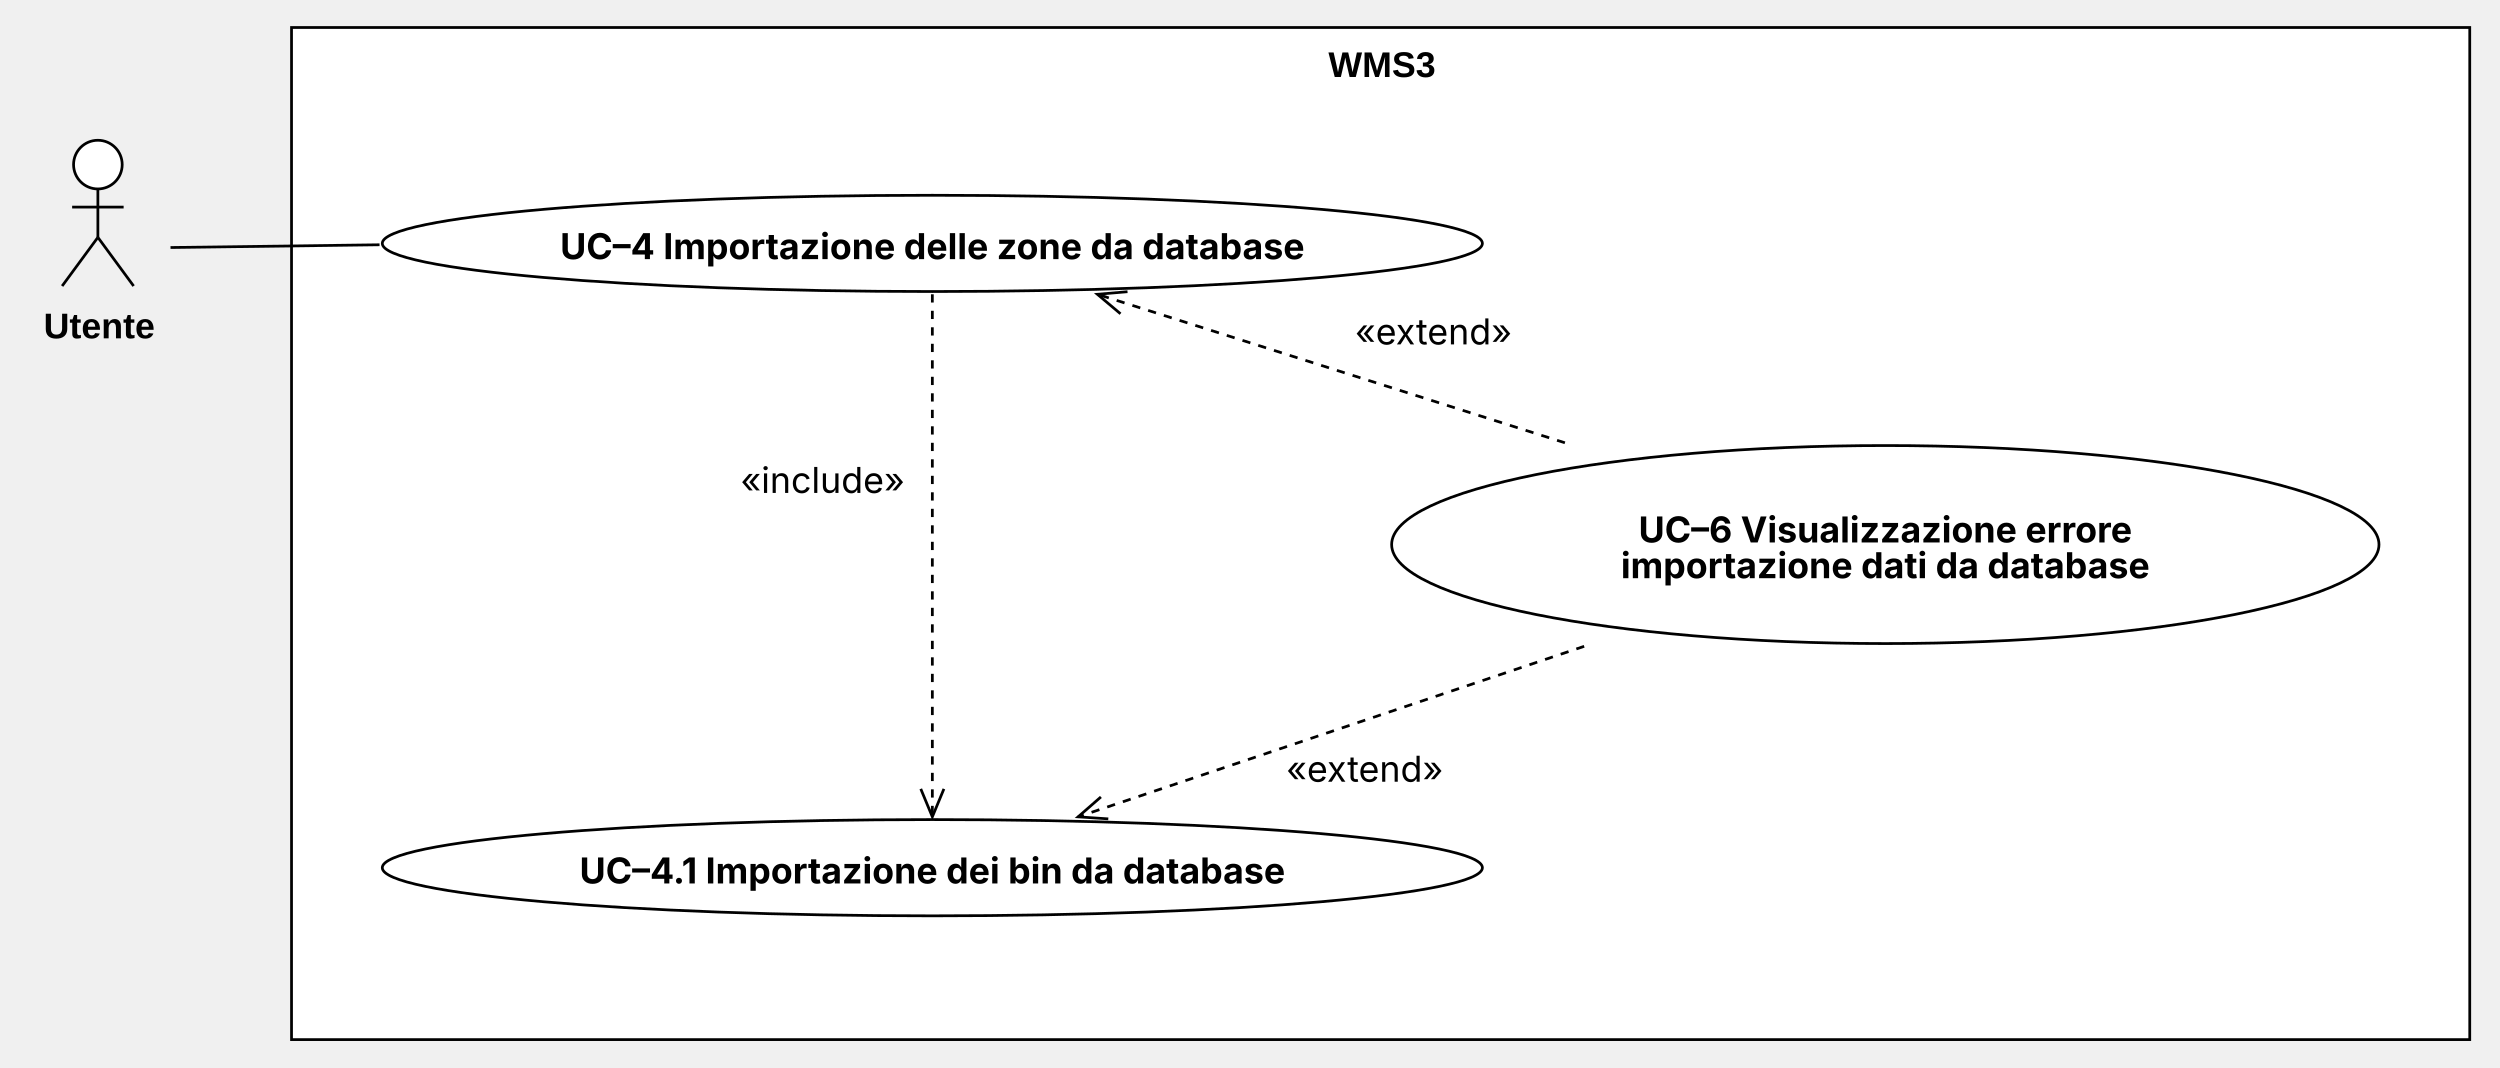
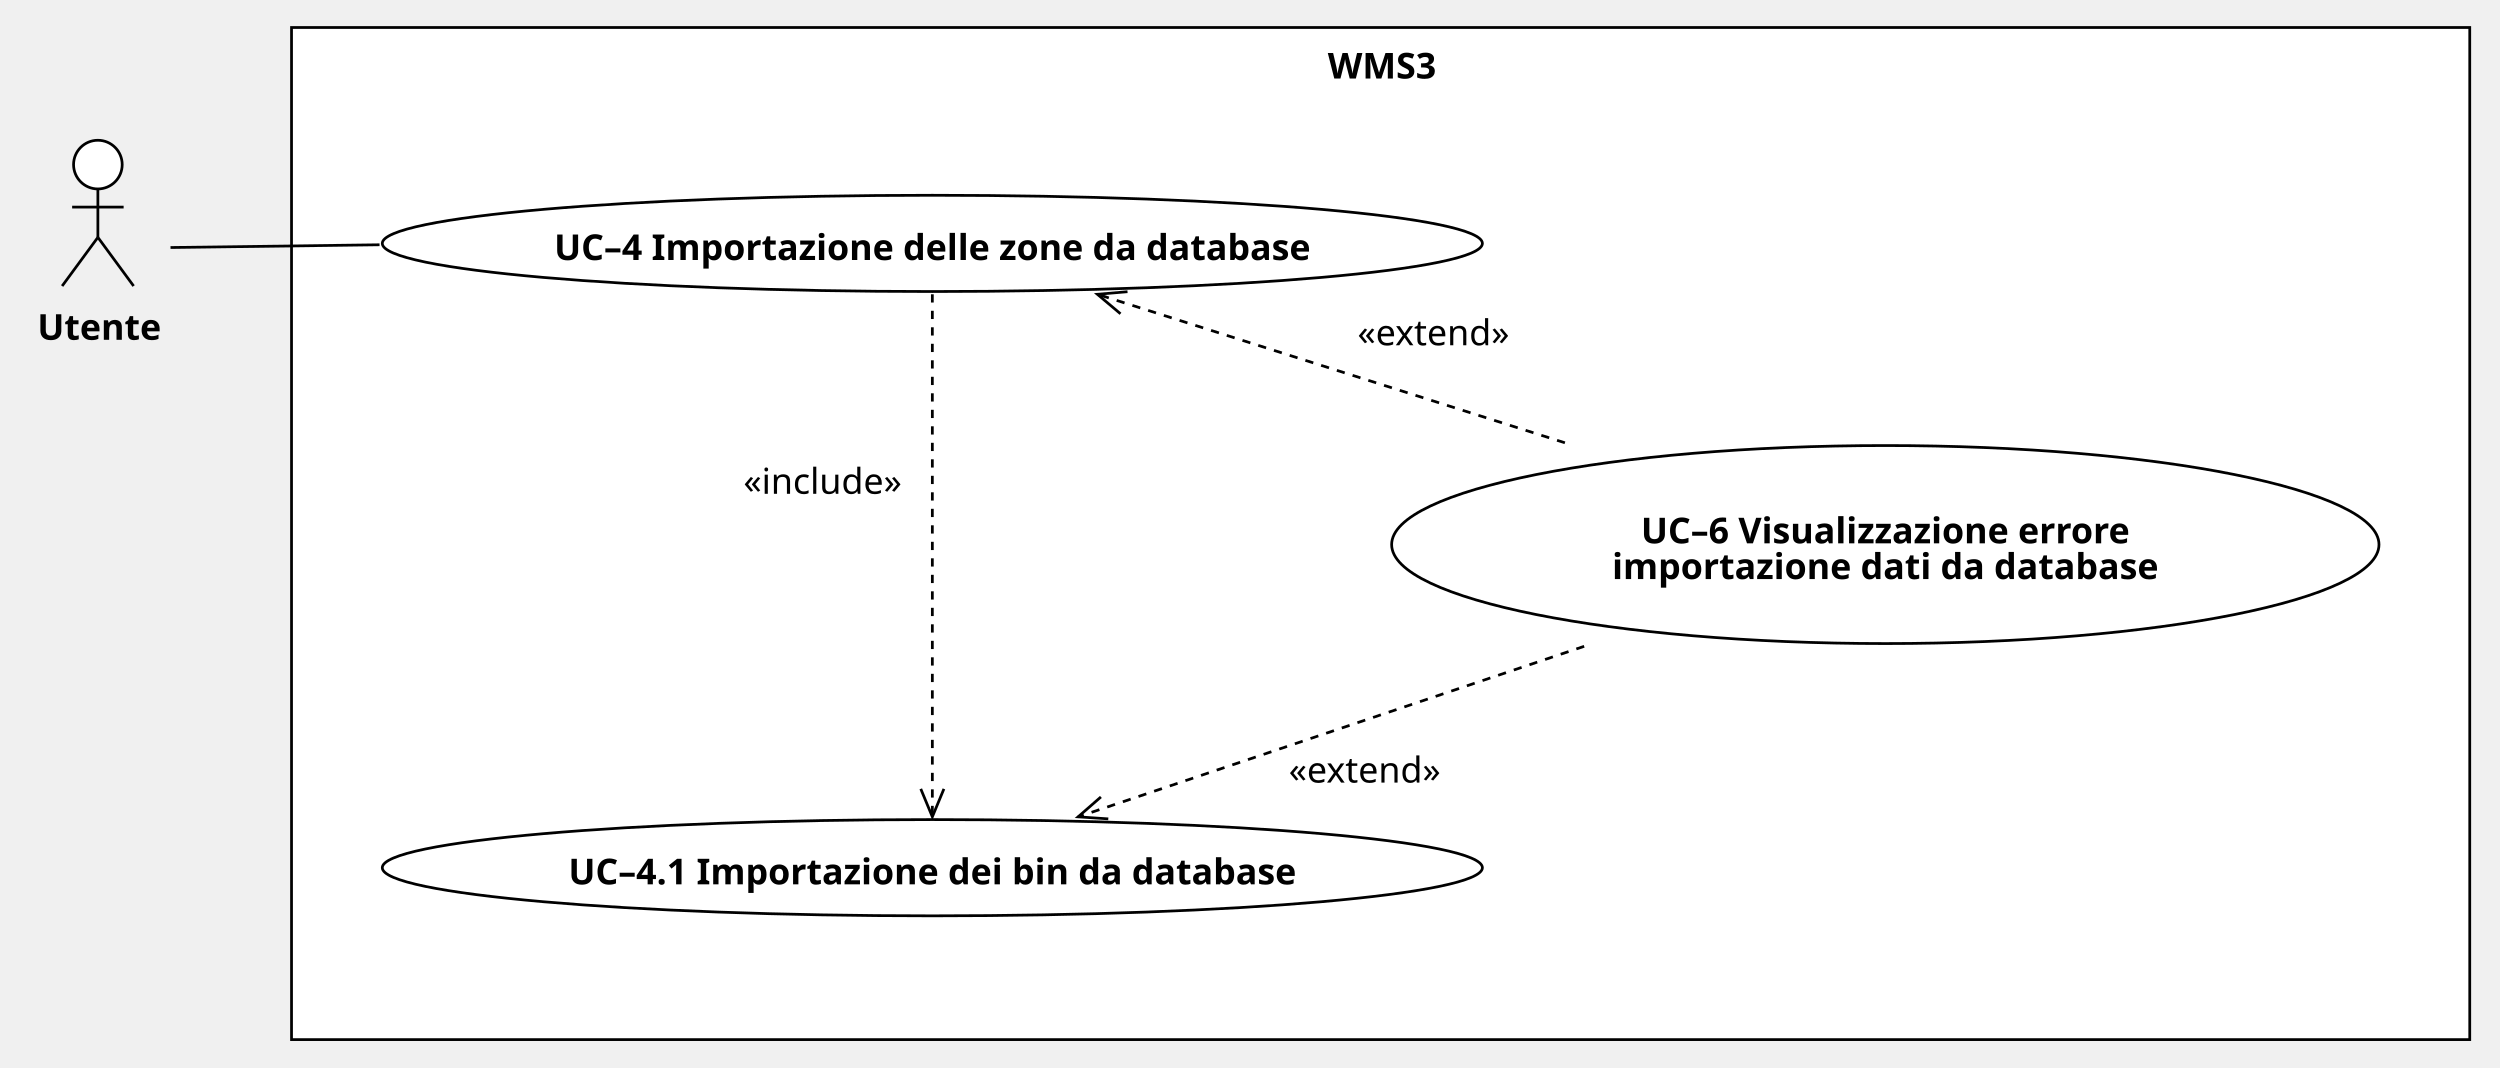
<svg xmlns="http://www.w3.org/2000/svg" version="1.1" width="909" height="388">
  <defs />
  <g>
    <g>
      <rect fill="#ffffff" stroke="none" x="120" y="48" width="792" height="368" transform="matrix(1 0 0 1 -14 -38)" />
    </g>
    <g>
      <path fill="none" stroke="#000000" paint-order="fill stroke markers" d=" M 106 10 L 898 10 L 898 378 L 106 378 L 106 10 Z Z" stroke-miterlimit="10" stroke-dasharray="" />
    </g>
    <g>
      <g>
        <path fill="none" stroke="none" />
-         <text fill="#000000" stroke="none" font-family="Arial" font-size="13px" font-style="normal" font-weight="bold" text-decoration="undefined" x="516.5" y="61.5" text-anchor="middle" dominant-baseline="central" transform="matrix(1 0 0 1 -14 -38)">WMS3</text>
+         <text fill="#000000" stroke="none" font-family="currentFont" font-size="13px" font-style="normal" font-weight="bold" text-decoration="undefined" x="516.5" y="61.5" text-anchor="middle" dominant-baseline="central" transform="matrix(1 0 0 1 -14 -38)">WMS3</text>
      </g>
    </g>
    <g>
      <path fill="#ffffff" stroke="none" paint-order="stroke fill markers" d=" M 26.749 59.85 C 26.749 54.962 30.706 51 35.589 51 C 40.471 51 44.429 54.962 44.429 59.85 C 44.429 64.738 40.471 68.7 35.589 68.7 C 30.706 68.7 26.749 64.738 26.749 59.85 Z" />
    </g>
    <g>
      <path fill="none" stroke="#000000" paint-order="fill stroke markers" d=" M 26.749 59.85 C 26.749 54.962 30.706 51 35.589 51 C 40.471 51 44.429 54.962 44.429 59.85 C 44.429 64.738 40.471 68.7 35.589 68.7 C 30.706 68.7 26.749 64.738 26.749 59.85 Z" stroke-miterlimit="10" stroke-dasharray="" />
    </g>
    <g>
      <path fill="none" stroke="#000000" paint-order="fill stroke markers" d=" M 35.589 68.7 L 35.589 86.3" stroke-miterlimit="10" stroke-dasharray="" />
    </g>
    <g>
      <path fill="none" stroke="#000000" paint-order="fill stroke markers" d=" M 26.229 75.3 L 44.949 75.3" stroke-miterlimit="10" stroke-dasharray="" />
    </g>
    <g>
      <path fill="none" stroke="#000000" paint-order="fill stroke markers" d=" M 35.589 86.3 L 22.589 104" stroke-miterlimit="10" stroke-dasharray="" />
    </g>
    <g>
      <path fill="none" stroke="#000000" paint-order="fill stroke markers" d=" M 35.589 86.3 L 48.589 104" stroke-miterlimit="10" stroke-dasharray="" />
    </g>
    <g>
      <g>
        <path fill="none" stroke="none" />
-         <text fill="#000000" stroke="none" font-family="Arial" font-size="13px" font-style="normal" font-weight="bold" text-decoration="undefined" x="50.089" y="156.5" text-anchor="middle" dominant-baseline="central" transform="matrix(1 0 0 1 -14 -38)">Utente</text>
+         <text fill="#000000" stroke="none" font-family="currentFont" font-size="13px" font-style="normal" font-weight="bold" text-decoration="undefined" x="50.089" y="156.5" text-anchor="middle" dominant-baseline="central" transform="matrix(1 0 0 1 -14 -38)">Utente</text>
      </g>
    </g>
    <g>
      <path fill="#FFFFFF" stroke="none" paint-order="stroke fill markers" d=" M 139 88.5 C 139 78.835 228.543 71 339 71 C 449.457 71 539 78.835 539 88.5 C 539 98.165 449.457 106 339 106 C 228.543 106 139 98.165 139 88.5 Z" />
    </g>
    <g>
      <path fill="none" stroke="#000000" paint-order="fill stroke markers" d=" M 139 88.5 C 139 78.835 228.543 71 339 71 C 449.457 71 539 78.835 539 88.5 C 539 98.165 449.457 106 339 106 C 228.543 106 139 98.165 139 88.5 Z" stroke-miterlimit="10" stroke-dasharray="" />
    </g>
    <g>
      <g>
        <path fill="none" stroke="none" />
-         <text fill="#000000" stroke="none" font-family="Inter" font-size="13px" font-style="normal" font-weight="bold" text-decoration="undefined" x="353" y="127.5" text-anchor="middle" dominant-baseline="central" transform="matrix(1 0 0 1 -14 -38)">UC–4 Importazione delle zone da database</text>
+         <text fill="#000000" stroke="none" font-family="currentFont" font-size="13px" font-style="normal" font-weight="bold" text-decoration="undefined" x="353" y="127.5" text-anchor="middle" dominant-baseline="central" transform="matrix(1 0 0 1 -14 -38)">UC–4 Importazione delle zone da database</text>
      </g>
    </g>
    <g>
      <path fill="#FFFFFF" stroke="none" paint-order="stroke fill markers" d=" M 506 198 C 506 178.118 586.365 162 685.5 162 C 784.635 162 865 178.118 865 198 C 865 217.882 784.635 234 685.5 234 C 586.365 234 506 217.882 506 198 Z" />
    </g>
    <g>
      <path fill="none" stroke="#000000" paint-order="fill stroke markers" d=" M 506 198 C 506 178.118 586.365 162 685.5 162 C 784.635 162 865 178.118 865 198 C 865 217.882 784.635 234 685.5 234 C 586.365 234 506 217.882 506 198 Z" stroke-miterlimit="10" stroke-dasharray="" />
    </g>
    <g>
      <g>
        <path fill="none" stroke="none" />
-         <text fill="#000000" stroke="none" font-family="Inter" font-size="13px" font-style="normal" font-weight="bold" text-decoration="undefined" x="699.5" y="230.5" text-anchor="middle" dominant-baseline="central" transform="matrix(1 0 0 1 -14 -38)">UC–6 Visualizzazione errore</text>
-         <text fill="#000000" stroke="none" font-family="Inter" font-size="13px" font-style="normal" font-weight="bold" text-decoration="undefined" x="699.5" y="243.5" text-anchor="middle" dominant-baseline="central" transform="matrix(1 0 0 1 -14 -38)">importazione dati da database</text>
+         <text fill="#000000" stroke="none" font-family="currentFont" font-size="13px" font-style="normal" font-weight="bold" text-decoration="undefined" x="699.5" y="230.5" text-anchor="middle" dominant-baseline="central" transform="matrix(1 0 0 1 -14 -38)">UC–6 Visualizzazione errore</text>
+         <text fill="#000000" stroke="none" font-family="currentFont" font-size="13px" font-style="normal" font-weight="bold" text-decoration="undefined" x="699.5" y="243.5" text-anchor="middle" dominant-baseline="central" transform="matrix(1 0 0 1 -14 -38)">importazione dati da database</text>
      </g>
    </g>
    <g>
      <path fill="#FFFFFF" stroke="none" paint-order="stroke fill markers" d=" M 139 315.5 C 139 305.835 228.543 298 339 298 C 449.457 298 539 305.835 539 315.5 C 539 325.165 449.457 333 339 333 C 228.543 333 139 325.165 139 315.5 Z" />
    </g>
    <g>
      <path fill="none" stroke="#000000" paint-order="fill stroke markers" d=" M 139 315.5 C 139 305.835 228.543 298 339 298 C 449.457 298 539 305.835 539 315.5 C 539 325.165 449.457 333 339 333 C 228.543 333 139 325.165 139 315.5 Z" stroke-miterlimit="10" stroke-dasharray="" />
    </g>
    <g>
      <g>
        <path fill="none" stroke="none" />
-         <text fill="#000000" stroke="none" font-family="Inter" font-size="13px" font-style="normal" font-weight="bold" text-decoration="undefined" x="353" y="354.5" text-anchor="middle" dominant-baseline="central" transform="matrix(1 0 0 1 -14 -38)">UC–4.1 Importazione dei bin da database</text>
+         <text fill="#000000" stroke="none" font-family="currentFont" font-size="13px" font-style="normal" font-weight="bold" text-decoration="undefined" x="353" y="354.5" text-anchor="middle" dominant-baseline="central" transform="matrix(1 0 0 1 -14 -38)">UC–4.1 Importazione dei bin da database</text>
      </g>
    </g>
    <g>
      <path fill="none" stroke="#000000" paint-order="fill stroke markers" d=" M 569 161 L 399 107" stroke-miterlimit="10" stroke-dasharray="3" />
    </g>
    <g>
      <path fill="none" stroke="#000000" paint-order="fill stroke markers" d=" M 409.96 106.065 L 399 107 L 407.411 114.089" stroke-miterlimit="10" stroke-dasharray="" />
    </g>
    <g>
      <rect fill="#FFFFFF" stroke="none" x="504" y="152" width="62.4" height="13" transform="matrix(1 0 0 1 -14 -38)" />
    </g>
    <g>
      <g>
        <path fill="none" stroke="none" />
-         <text fill="#000000" stroke="none" font-family="Inter" font-size="13px" font-style="normal" font-weight="normal" text-decoration="undefined" x="535.2" y="158.5" text-anchor="middle" dominant-baseline="central" transform="matrix(1 0 0 1 -14 -38)">«extend»</text>
+         <text fill="#000000" stroke="none" font-family="currentFont" font-size="13px" font-style="normal" font-weight="normal" text-decoration="undefined" x="535.2" y="158.5" text-anchor="middle" dominant-baseline="central" transform="matrix(1 0 0 1 -14 -38)">«extend»</text>
      </g>
    </g>
    <g>
      <path fill="none" stroke="#000000" paint-order="fill stroke markers" d=" M 339 107 L 339 297" stroke-miterlimit="10" stroke-dasharray="3" />
    </g>
    <g>
      <path fill="none" stroke="#000000" paint-order="fill stroke markers" d=" M 334.79 286.837 L 339 297 L 343.21 286.837" stroke-miterlimit="10" stroke-dasharray="" />
    </g>
    <g>
      <rect fill="#FFFFFF" stroke="none" x="278" y="206" width="70.2" height="13" transform="matrix(1 0 0 1 -14 -38)" />
    </g>
    <g>
      <g>
        <path fill="none" stroke="none" />
-         <text fill="#000000" stroke="none" font-family="Inter" font-size="13px" font-style="normal" font-weight="normal" text-decoration="undefined" x="313.1" y="212.5" text-anchor="middle" dominant-baseline="central" transform="matrix(1 0 0 1 -14 -38)">«include»</text>
+         <text fill="#000000" stroke="none" font-family="currentFont" font-size="13px" font-style="normal" font-weight="normal" text-decoration="undefined" x="313.1" y="212.5" text-anchor="middle" dominant-baseline="central" transform="matrix(1 0 0 1 -14 -38)">«include»</text>
      </g>
    </g>
    <g>
      <path fill="none" stroke="#000000" paint-order="fill stroke markers" d=" M 576 235 L 392 297" stroke-miterlimit="10" stroke-dasharray="3" />
    </g>
    <g>
      <path fill="none" stroke="#000000" paint-order="fill stroke markers" d=" M 400.286 289.766 L 392 297 L 402.975 297.744" stroke-miterlimit="10" stroke-dasharray="" />
    </g>
    <g>
      <rect fill="#FFFFFF" stroke="none" x="479" y="311" width="62.4" height="13" transform="matrix(1 0 0 1 -14 -38)" />
    </g>
    <g>
      <g>
        <path fill="none" stroke="none" />
-         <text fill="#000000" stroke="none" font-family="Inter" font-size="13px" font-style="normal" font-weight="normal" text-decoration="undefined" x="510.2" y="317.5" text-anchor="middle" dominant-baseline="central" transform="matrix(1 0 0 1 -14 -38)">«extend»</text>
+         <text fill="#000000" stroke="none" font-family="currentFont" font-size="13px" font-style="normal" font-weight="normal" text-decoration="undefined" x="510.2" y="317.5" text-anchor="middle" dominant-baseline="central" transform="matrix(1 0 0 1 -14 -38)">«extend»</text>
      </g>
    </g>
    <g>
      <path fill="none" stroke="#000000" paint-order="fill stroke markers" d=" M 62 90 L 138 89" stroke-miterlimit="10" stroke-dasharray="" />
    </g>
  </g>
</svg>
